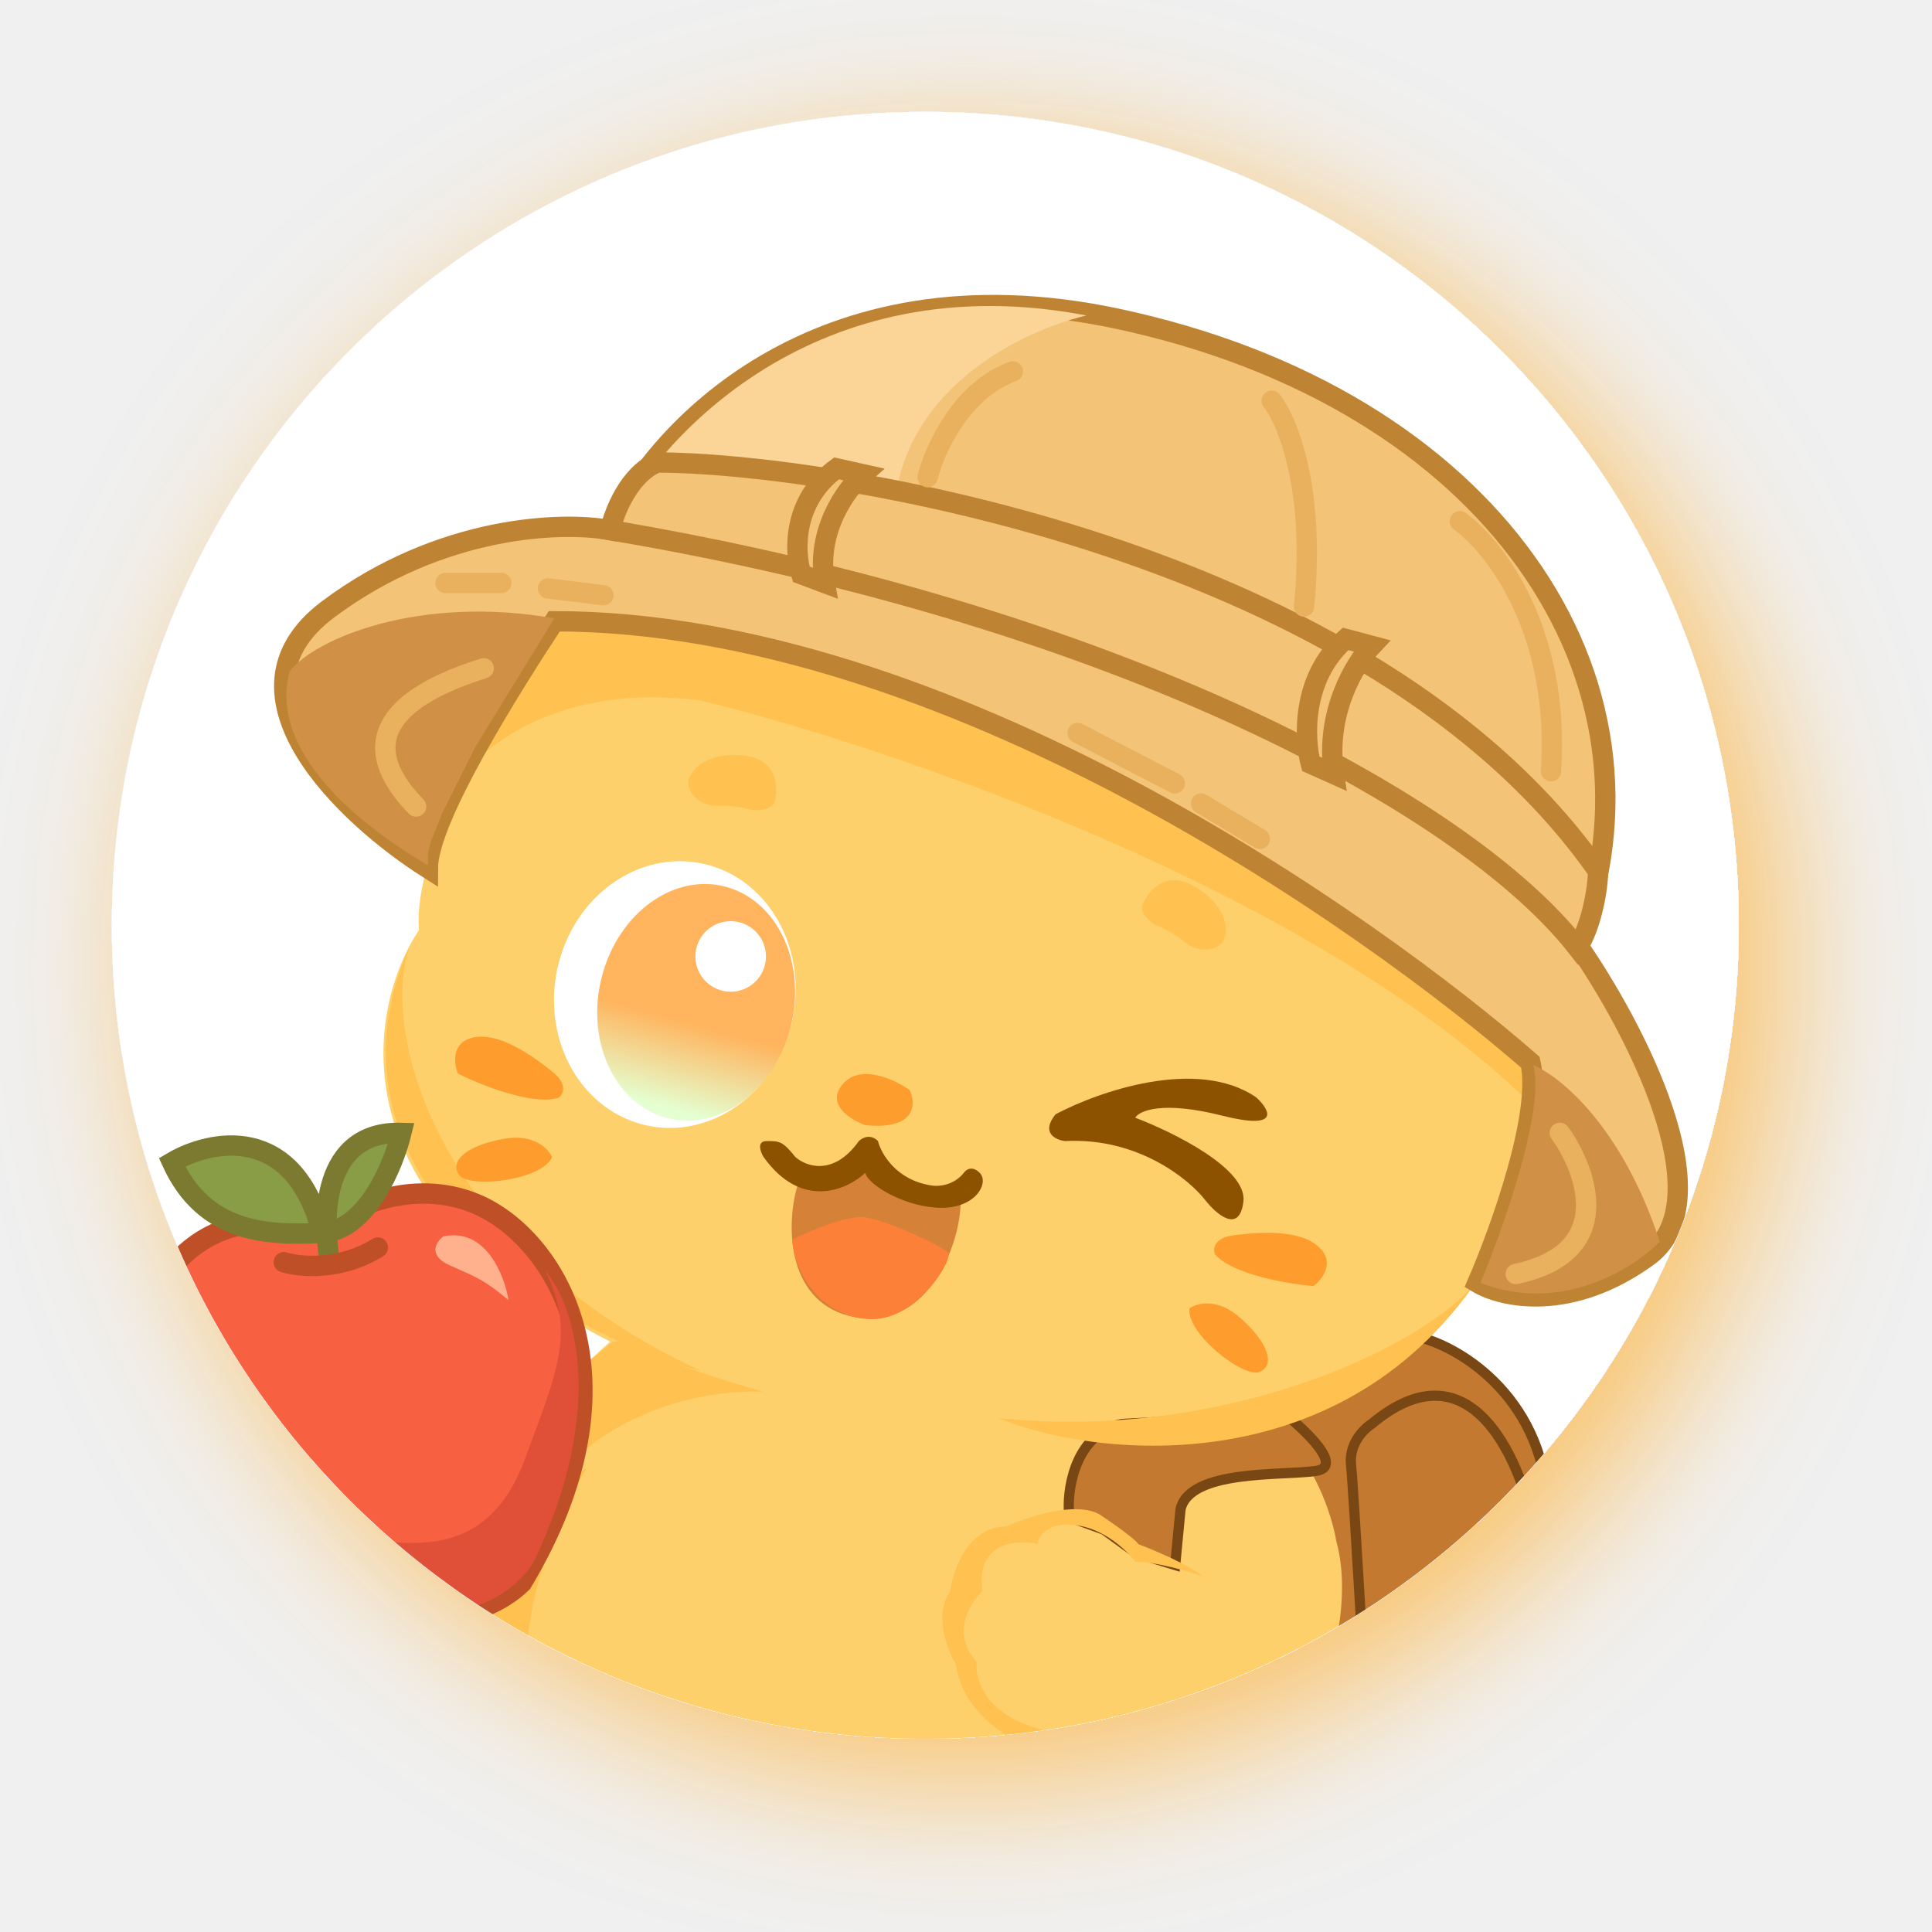
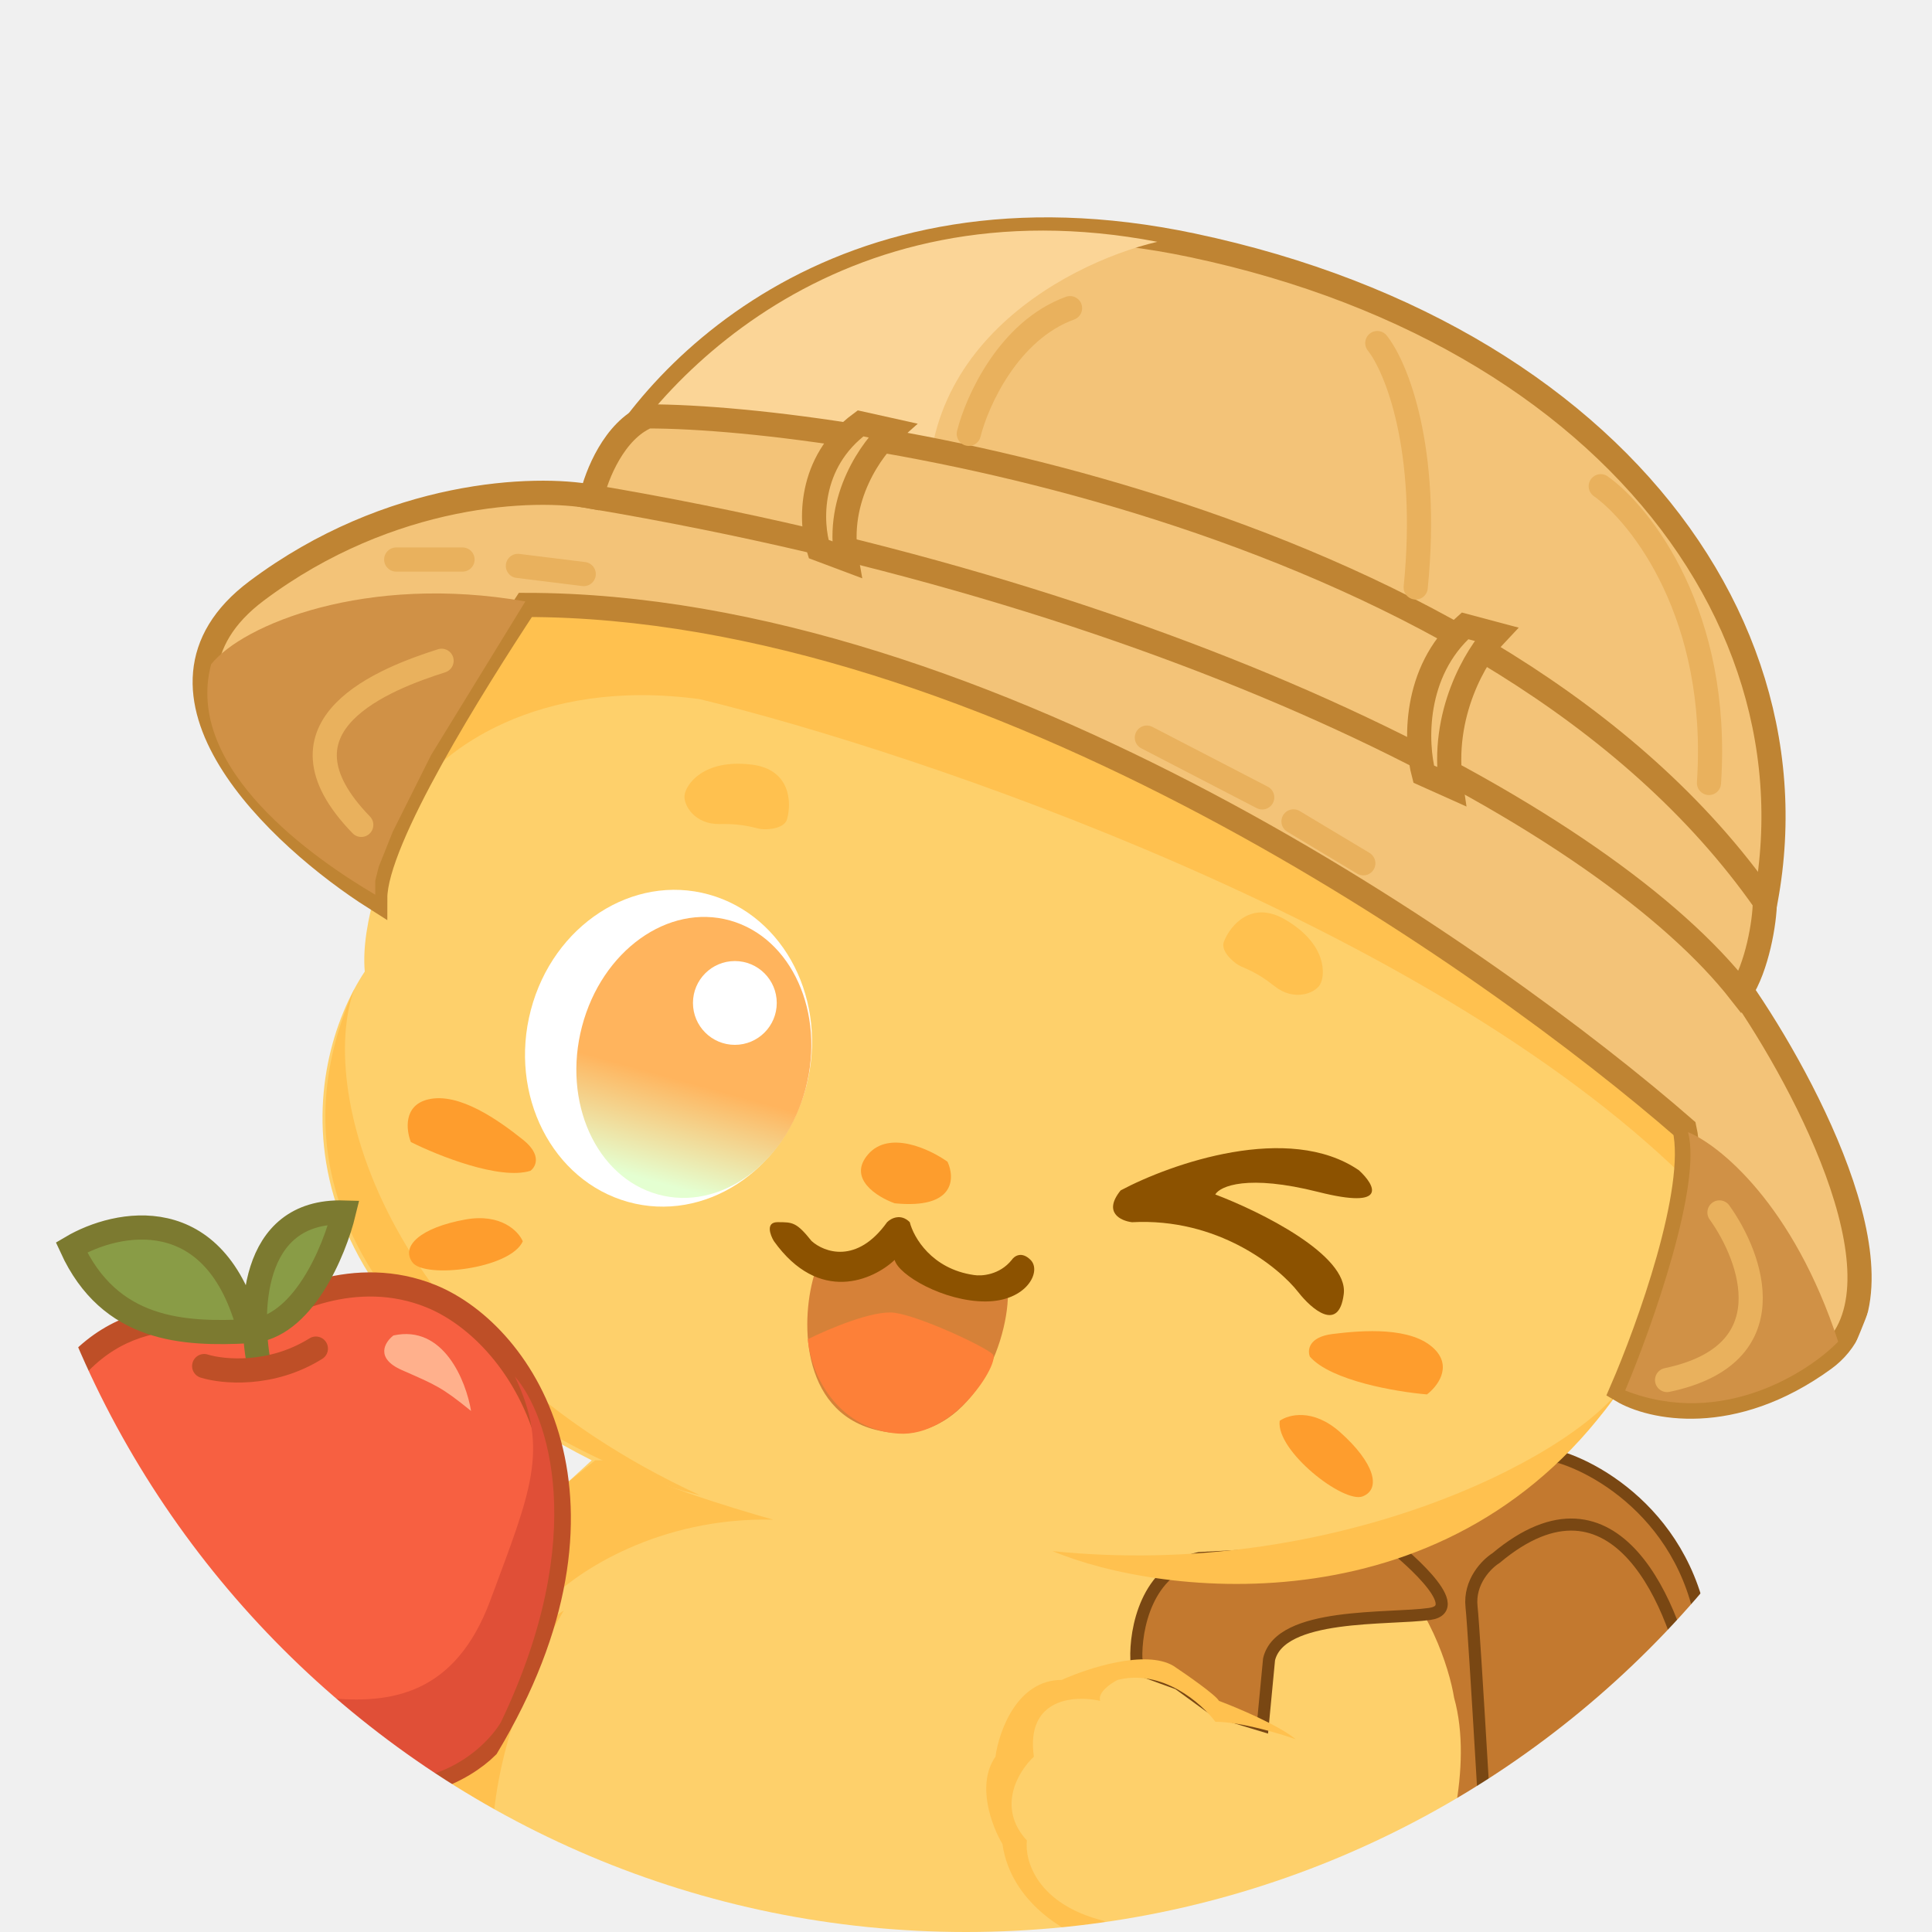
- <svg xmlns="http://www.w3.org/2000/svg" width="190" height="190" viewBox="0 0 190 190" fill="none">
-   <g filter="url(#filter0_d_1147_1891)">
-     <circle cx="91" cy="91" r="80" fill="white" />
-   </g>
+ <svg xmlns="http://www.w3.org/2000/svg" width="160" height="160" viewBox="11 11 160 160" fill="none">
  <mask id="mask0_1147_1891" style="mask-type:alpha" maskUnits="userSpaceOnUse" x="11" y="11" width="160" height="160">
    <circle cx="91" cy="91" r="80" fill="white" />
  </mask>
  <g mask="url(#mask0_1147_1891)">
    <path d="M152.241 150.154C152.704 138.357 144.338 132.901 140.097 131.648L118.122 134.829L127.953 184.273C142.988 185.892 150.795 180.514 152.819 177.623L153.397 174.153C154.323 173.922 155.132 172.9 155.422 172.418V161.431C155.422 155.879 152.723 155.069 151.373 155.358L150.795 151.31C151.952 151.079 152.241 150.443 152.241 150.154Z" fill="#C3792F" stroke="#794713" stroke-linecap="round" />
    <path d="M151.084 151.311C149.831 144.082 144.839 131.707 134.892 140.034C134.121 140.516 132.637 142 132.868 144.082C133.099 146.164 134.314 167.31 134.892 177.623C135.567 180.033 137.841 184.563 141.542 183.406C144.723 182.635 151.431 180.399 152.819 177.623L153.397 174.154C150.602 175.503 144.087 177.797 140.386 176.178L139.518 160.853C139.518 160.082 139.923 158.482 141.542 158.25C143.566 157.961 150.506 156.226 151.084 155.648" stroke="#794713" stroke-linecap="round" />
    <path d="M140.097 167.214C143.181 167.792 150.564 168.023 155.421 164.322" stroke="#794713" stroke-linecap="round" />
    <path d="M41.208 91.457C40.514 83.592 49.015 68.904 53.353 62.542C53.738 62.06 54.567 61.097 54.798 61.097H60.003C99.096 64.798 136.627 91.746 150.506 104.758C150.217 110.348 149.06 123.842 141.832 129.914C134.813 135.809 128.242 139.648 125.35 140.323C129.283 143.561 131.037 149.19 131.422 151.6C133.041 157.383 130.748 164.997 129.398 168.081C130.323 171.551 128.627 180.9 127.663 185.141C126.507 188.148 126.218 193.333 126.218 195.55C126.449 199.482 123.808 202.586 122.459 203.646C118.989 208.735 108.676 208.08 103.953 207.116C98.864 206.422 98.749 202.393 99.327 200.465C96.32 199.309 93.448 195.164 92.387 193.237C89.38 194.393 85.93 193.719 84.58 193.237C83.713 195.164 81.805 199.598 81.111 201.911C80.417 204.224 79.665 204.995 79.376 205.092C69.66 209.718 59.328 206.248 55.377 203.935C52.37 200.928 55.858 197.67 57.979 196.417C53.584 190.172 54.027 182.056 54.798 178.779C52.485 174.847 51.714 168.467 51.618 165.768C38.664 167.156 29.643 161.527 26.751 158.539L39.184 151.021L60.003 131.938C32.708 118.059 36.1 99.168 41.208 91.457Z" fill="#FED06B" />
    <path d="M40.341 92.903C37.16 101.674 43.233 122.974 68.967 134.829C56.051 131.745 29.932 116.266 40.341 92.903Z" fill="#FFC14F" />
    <path d="M57.69 144.371C51.907 154.318 51.425 162.78 51.907 165.768H47.859C47.165 154.202 54.124 146.684 57.69 144.371Z" fill="#FFC14F" />
    <path d="M48.437 154.202C46.587 154.433 43.618 155.744 42.654 155.07L37.161 154.202C33.884 154.78 27.85 156.862 29.932 160.563C32.014 164.264 43.136 165.768 48.437 166.057V154.202Z" fill="#FFC14F" />
    <path d="M75.039 136.853C65.555 136.622 58.75 141.191 56.533 143.504L55.955 135.408L60.292 131.938H61.738C64.051 133.557 71.569 135.89 75.039 136.853Z" fill="#FFC14F" />
    <path d="M46.702 118.348C40.457 115.804 34.269 118.83 31.956 120.661C27.619 120.083 19.523 118.348 14.607 128.179C9.692 138.01 16.92 151.022 24.438 157.672C30.452 162.992 36.582 159.889 38.895 157.672C44.447 160.448 49.498 157.479 51.329 155.648C63.473 135.408 54.509 121.529 46.702 118.348Z" fill="#F76041" stroke="#BE4F27" stroke-width="2" />
    <path d="M32.124 121.197C31.928 116.706 33.251 111.23 39.474 111.413C38.73 114.481 36.245 120.565 32.124 121.197C31.974 121.22 31.821 121.236 31.667 121.244C26.173 121.533 20.101 121.244 16.92 114.304C20.679 112.087 28.891 110.372 31.667 121.244C31.821 121.236 31.974 121.22 32.124 121.197Z" fill="#899C46" />
    <path d="M32.534 124.424C31.57 119.991 31.609 111.181 39.474 111.413C38.703 114.593 36.062 121.012 31.667 121.244M31.667 121.244C26.173 121.533 20.101 121.244 16.92 114.304C20.679 112.087 28.891 110.372 31.667 121.244Z" stroke="#7C7A30" stroke-width="2" />
    <path d="M38.028 151.6C37.565 154.838 31.281 156.034 28.197 156.226L26.462 158.829C30.857 161.836 36.582 159.311 38.895 157.672C46.298 160.217 51.04 156.034 52.485 153.624C59.888 138.126 56.341 128.083 53.642 124.999C56.533 131.071 54.938 134.54 51.618 143.504C48.727 151.311 43.425 152.178 38.028 151.6Z" fill="#E04F37" />
    <path d="M27.908 124.131C29.45 124.613 33.459 124.998 37.16 122.685" stroke="#BE4F27" stroke-width="2" stroke-linecap="round" />
    <path d="M44.28 124.463C42.03 123.472 42.876 122.141 43.58 121.599C47.744 120.675 49.603 125.381 50.011 127.85C47.57 125.866 47.093 125.702 44.28 124.463Z" fill="#FFB08C" />
    <path d="M12.294 152.178C14.838 159.811 22.221 160.178 25.595 159.407C30.915 155.705 29.354 150.539 27.908 148.419C28.833 144.718 25.402 142.058 23.571 141.19C21.547 136.564 16.053 138.877 14.318 139.455C12.583 140.034 9.113 142.636 12.294 152.178Z" fill="#FED06B" />
    <path d="M54.306 105.382C55.884 106.638 55.38 107.624 54.93 107.96C52.393 108.756 47.271 106.704 45.027 105.579C44.641 104.61 44.385 102.549 46.449 102.05C49.028 101.426 52.334 103.811 54.306 105.382Z" fill="#FE9D2D" />
    <path d="M49.536 111.995C52.501 111.46 53.944 112.976 54.296 113.801C53.259 116.099 46.174 116.903 45.165 115.555C44.157 114.206 45.831 112.664 49.536 111.995Z" fill="#FE9D2D" />
    <path d="M123.547 107.923C117.739 103.93 107.968 107.366 103.808 109.583C102.322 111.416 103.812 112.104 104.743 112.219C111.848 111.836 116.889 115.924 118.521 118.015C119.609 119.41 121.885 121.392 122.284 118.165C122.682 114.937 115.356 111.324 111.643 109.92C112.043 109.234 114.309 108.233 120.176 109.713C126.043 111.193 124.868 109.137 123.547 107.923Z" fill="#8C5200" />
    <ellipse cx="11.834" cy="13.161" rx="11.834" ry="13.161" transform="matrix(0.963558 0.267498 -0.254079 0.967183 58.3055 81.9155)" fill="white" />
    <ellipse cx="9.611" cy="11.73" rx="9.611" ry="11.73" transform="matrix(0.963558 0.267498 -0.254079 0.967183 62.1814 84.6548)" fill="url(#paint0_linear_1147_1891)" />
    <path d="M82.903 106.586C81.152 108.587 83.633 110.13 85.092 110.651C90.096 111.151 90.096 108.566 89.47 107.211C88.011 106.169 84.654 104.585 82.903 106.586Z" fill="#FD9D2D" />
    <path d="M121.355 121.476C119.354 121.726 119.27 122.831 119.479 123.352C121.23 125.353 126.671 126.27 129.173 126.479C130.006 125.853 131.299 124.227 129.798 122.726C127.922 120.85 123.857 121.163 121.355 121.476Z" fill="#FE9D2D" />
    <path d="M121.981 129.606C119.729 127.604 117.707 128.146 116.977 128.668C116.665 131.169 122.293 135.547 123.857 134.922C125.42 134.296 124.795 132.107 121.981 129.606Z" fill="#FE9D2D" />
    <circle cx="71.858" cy="94.06" r="3.47" fill="white" />
    <path opacity="0.5" d="M83.529 129.413C77.194 127.829 77.275 120.032 78.526 116.28L85.092 115.029L94.473 118.156C94.473 122.534 91.034 131.289 83.529 129.413Z" fill="#AE3106" />
    <path d="M75.399 112.215C74.398 112.215 74.773 113.257 75.086 113.778C78.838 119.031 83.32 117.009 85.092 115.342C85.405 116.592 89.157 118.781 92.597 118.781C96.037 118.781 97.287 116.28 96.349 115.342C95.599 114.591 94.994 115.029 94.786 115.342C93.785 116.592 92.284 116.697 91.659 116.592C88.157 116.092 86.656 113.465 86.343 112.215C85.593 111.464 84.779 111.902 84.467 112.215C81.965 115.717 79.255 114.716 78.213 113.778C76.962 112.215 76.649 112.215 75.399 112.215Z" fill="#8C5200" />
    <path d="M85.092 119.719C83.341 119.469 79.568 121.074 77.9 121.908C78.213 125.348 80.714 129.413 85.405 129.725C90.095 130.038 93.848 123.784 93.222 123.159C92.597 122.533 87.281 120.032 85.092 119.719Z" fill="#FD8038" />
    <path d="M73.241 74.319C76.456 74.706 76.554 77.436 76.201 78.753C76.069 79.611 74.628 79.728 74.054 79.659C73.48 79.59 72.653 79.199 70.609 79.244C68.565 79.289 67.589 77.715 67.693 76.854C67.797 75.993 69.222 73.835 73.241 74.319Z" fill="#FFC14F" />
    <path d="M117.437 87.158C114.642 85.522 112.913 87.637 112.397 88.898C111.984 89.662 113.061 90.627 113.56 90.919C114.059 91.211 114.953 91.4 116.554 92.672C118.155 93.944 119.883 93.281 120.322 92.532C120.76 91.784 120.93 89.203 117.437 87.158Z" fill="#FFC14F" />
    <path d="M130.555 175.021C127.316 175.946 122.073 176.081 119.856 175.021L113.206 175.599L101.929 170.973L106.267 172.997C114.652 183.695 128.82 181.96 129.398 181.093C129.861 180.399 130.362 176.756 130.555 175.021Z" fill="#C3792F" stroke="#794713" />
    <path d="M110.315 140.034C105.92 140.959 105.014 146.01 105.11 148.419L105.399 149.287L108.58 150.443L111.76 152.756L115.574 153.913L116.098 148.419C117.023 144.487 126.025 145.142 129.398 144.66C132.772 144.178 126.507 139.167 126.507 139.167L110.315 140.034Z" fill="#C3792F" stroke="#794713" />
    <path d="M145.301 125.866C140.964 131.841 121.302 141.836 98.17 139.456C107.134 143.215 131.422 146.222 145.301 125.866Z" fill="#FFC14F" />
    <path d="M111.656 153.592C113.738 153.592 116.957 154.556 118.306 155.038C116.918 153.881 113.487 152.436 111.945 151.857C111.714 151.395 109.343 149.737 108.186 148.966C105.873 147.578 101.054 149.159 98.933 150.122C95.232 150.122 93.729 154.363 93.44 156.484C91.82 158.797 93.15 162.267 94.018 163.712C94.712 168.57 99.319 171.134 101.536 171.808C118.191 181.524 126.788 173.158 129.005 167.76C120.908 179.095 107.897 174.025 102.403 170.074C96.852 168.686 95.849 165.062 96.042 163.423C93.497 160.647 95.367 157.64 96.62 156.484C95.926 151.626 99.993 151.375 102.114 151.857C101.883 151.163 102.981 150.412 103.56 150.122C107.261 149.197 110.499 152.05 111.656 153.592Z" fill="#FFC14F" />
    <path d="M68.967 68.904C55.319 67.053 47.473 73.337 45.257 76.711C41.112 72.855 37.045 63.236 53.931 55.603C70.817 47.969 126.7 80.951 152.53 98.397L150.506 108.517C128.993 87.467 87.183 73.337 68.967 68.904Z" fill="#FFC14F" />
    <path d="M32.245 59.94C21.142 68.267 34.173 80.373 42.076 85.385C42.076 80.527 50.269 67.554 54.509 61.097C92.966 61.097 134.699 90.686 150.506 104.469C151.663 109.558 147.518 121.046 145.301 126.155C147.711 127.6 154.438 129.104 162.072 123.552C169.705 118.001 160.626 100.806 155.132 92.903C165.253 66.879 146.747 39.121 109.736 31.314C80.128 25.069 64.244 42.591 60.003 52.133C55.377 51.266 43.348 51.613 32.245 59.94Z" fill="#F3C378" stroke="#BF8433" stroke-width="2" />
    <path d="M88.629 57.049C84.465 40.625 99.038 32.857 106.845 31.025C80.243 25.936 64.726 42.977 60.292 52.133L88.629 57.049Z" fill="#FBD597" />
    <path d="M157.156 85.674C134.892 53.868 81.111 45.483 64.629 45.483C61.854 46.639 60.389 50.398 60.003 52.133C109.736 60.519 144.145 79.12 155.132 93.192C156.52 91.11 157.156 87.313 157.156 85.674Z" fill="#F3C378" stroke="#BF8433" stroke-width="2" />
    <path d="M82.267 46.061C77.872 49.3 78.123 54.35 78.798 56.47L81.111 57.338C80.186 52.249 83.231 48.085 84.87 46.639L82.267 46.061Z" fill="#F3C378" stroke="#BF8433" stroke-width="2" />
    <path d="M132.326 62.831C127.993 66.651 128.24 72.608 128.905 75.109L131.186 76.132C130.273 70.13 133.276 65.219 134.892 63.514L132.326 62.831Z" fill="#F3C378" stroke="#BF8433" stroke-width="2" />
    <path d="M54.509 60.808C41.324 58.494 31.088 62.735 28.486 66.012C26.173 74.687 37.16 82.204 42.076 85.096V83.939L42.365 82.783L43.522 79.891L46.702 73.53L54.509 60.808Z" fill="#D09146" />
    <path d="M163.228 122.107C159.527 110.772 153.397 105.818 150.795 104.758C151.952 109.095 147.904 120.661 145.59 126.155C153.687 129.335 160.915 124.516 163.228 122.107Z" fill="#D09146" />
    <path d="M91.231 46.929C91.906 44.23 94.527 38.37 99.616 36.52" stroke="#E9B15D" stroke-width="2" stroke-linecap="round" />
    <path d="M143.566 51.266C146.94 53.675 153.455 61.964 152.53 75.843" stroke="#E9B15D" stroke-width="2" stroke-linecap="round" />
    <path d="M47.57 65.723C43.04 67.169 32.823 70.986 40.919 79.313" stroke="#E9B15D" stroke-width="2" stroke-linecap="round" />
    <path d="M153.398 111.408C156.096 115.167 159.007 123.205 149.06 125.287" stroke="#E9B15D" stroke-width="2" stroke-linecap="round" />
    <path d="M43.811 57.338H49.305" stroke="#E9B15D" stroke-width="2" stroke-linecap="round" />
    <path d="M53.89 57.866L59.343 58.541" stroke="#E9B15D" stroke-width="2" stroke-linecap="round" />
    <path d="M105.977 72.085L115.531 77.037" stroke="#E9B15D" stroke-width="2" stroke-linecap="round" />
    <path d="M118.122 79.024L123.905 82.494" stroke="#E9B15D" stroke-width="2" stroke-linecap="round" />
    <path d="M125.061 39.411C126.603 41.338 129.398 48.085 128.242 59.651" stroke="#E9B15D" stroke-width="2" stroke-linecap="round" />
  </g>
  <defs>
-     <filter id="filter0_d_1147_1891" x="0" y="0" width="190" height="190" filterUnits="userSpaceOnUse" color-interpolation-filters="sRGB">
-       <feFlood flood-opacity="0" result="BackgroundImageFix" />
-       <feColorMatrix in="SourceAlpha" type="matrix" values="0 0 0 0 0 0 0 0 0 0 0 0 0 0 0 0 0 0 127 0" result="hardAlpha" />
-       <feOffset dx="4" dy="4" />
-       <feGaussianBlur stdDeviation="7.5" />
-       <feComposite in2="hardAlpha" operator="out" />
-       <feColorMatrix type="matrix" values="0 0 0 0 1 0 0 0 0 0.675 0 0 0 0 0.153 0 0 0 0.7 0" />
-       <feBlend mode="normal" in2="BackgroundImageFix" result="effect1_dropShadow_1147_1891" />
-       <feBlend mode="normal" in="SourceGraphic" in2="effect1_dropShadow_1147_1891" result="shape" />
-     </filter>
    <linearGradient id="paint0_linear_1147_1891" x1="9.611" y1="0" x2="9.611" y2="23.46" gradientUnits="userSpaceOnUse">
      <stop offset="0.59" stop-color="#FFB45D" />
      <stop offset="0.96" stop-color="#E4FFD1" />
    </linearGradient>
  </defs>
</svg>
